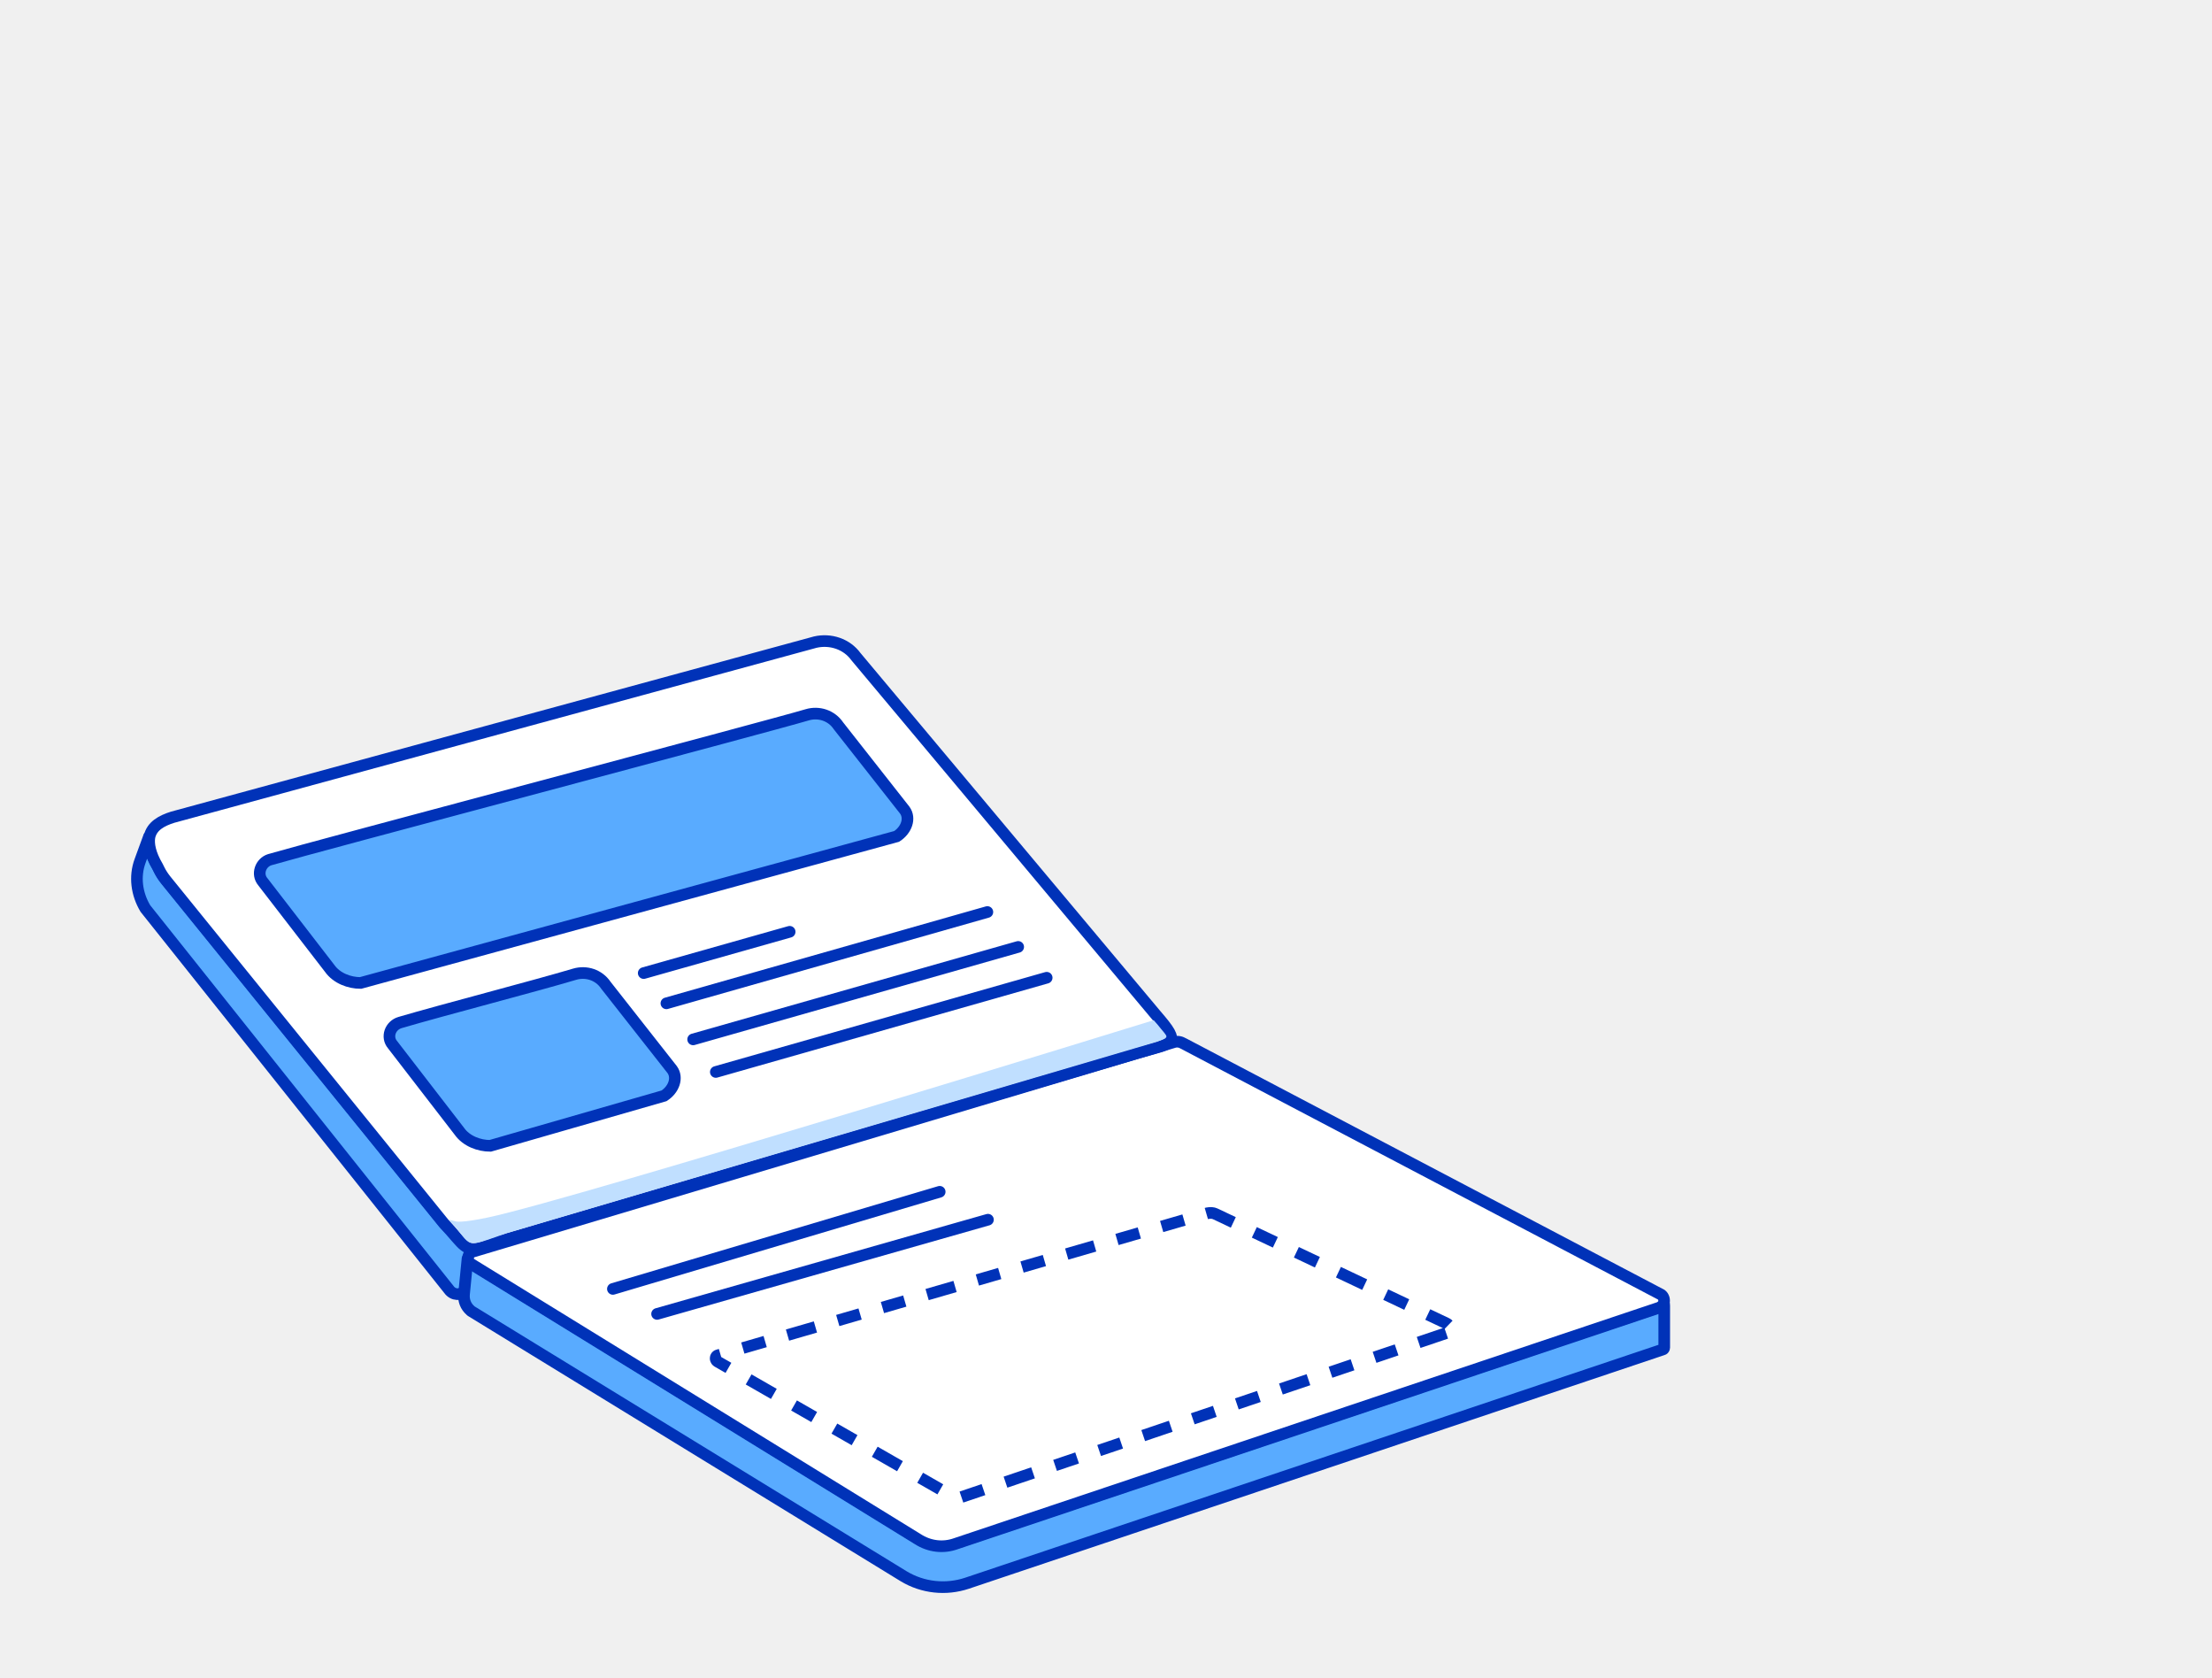
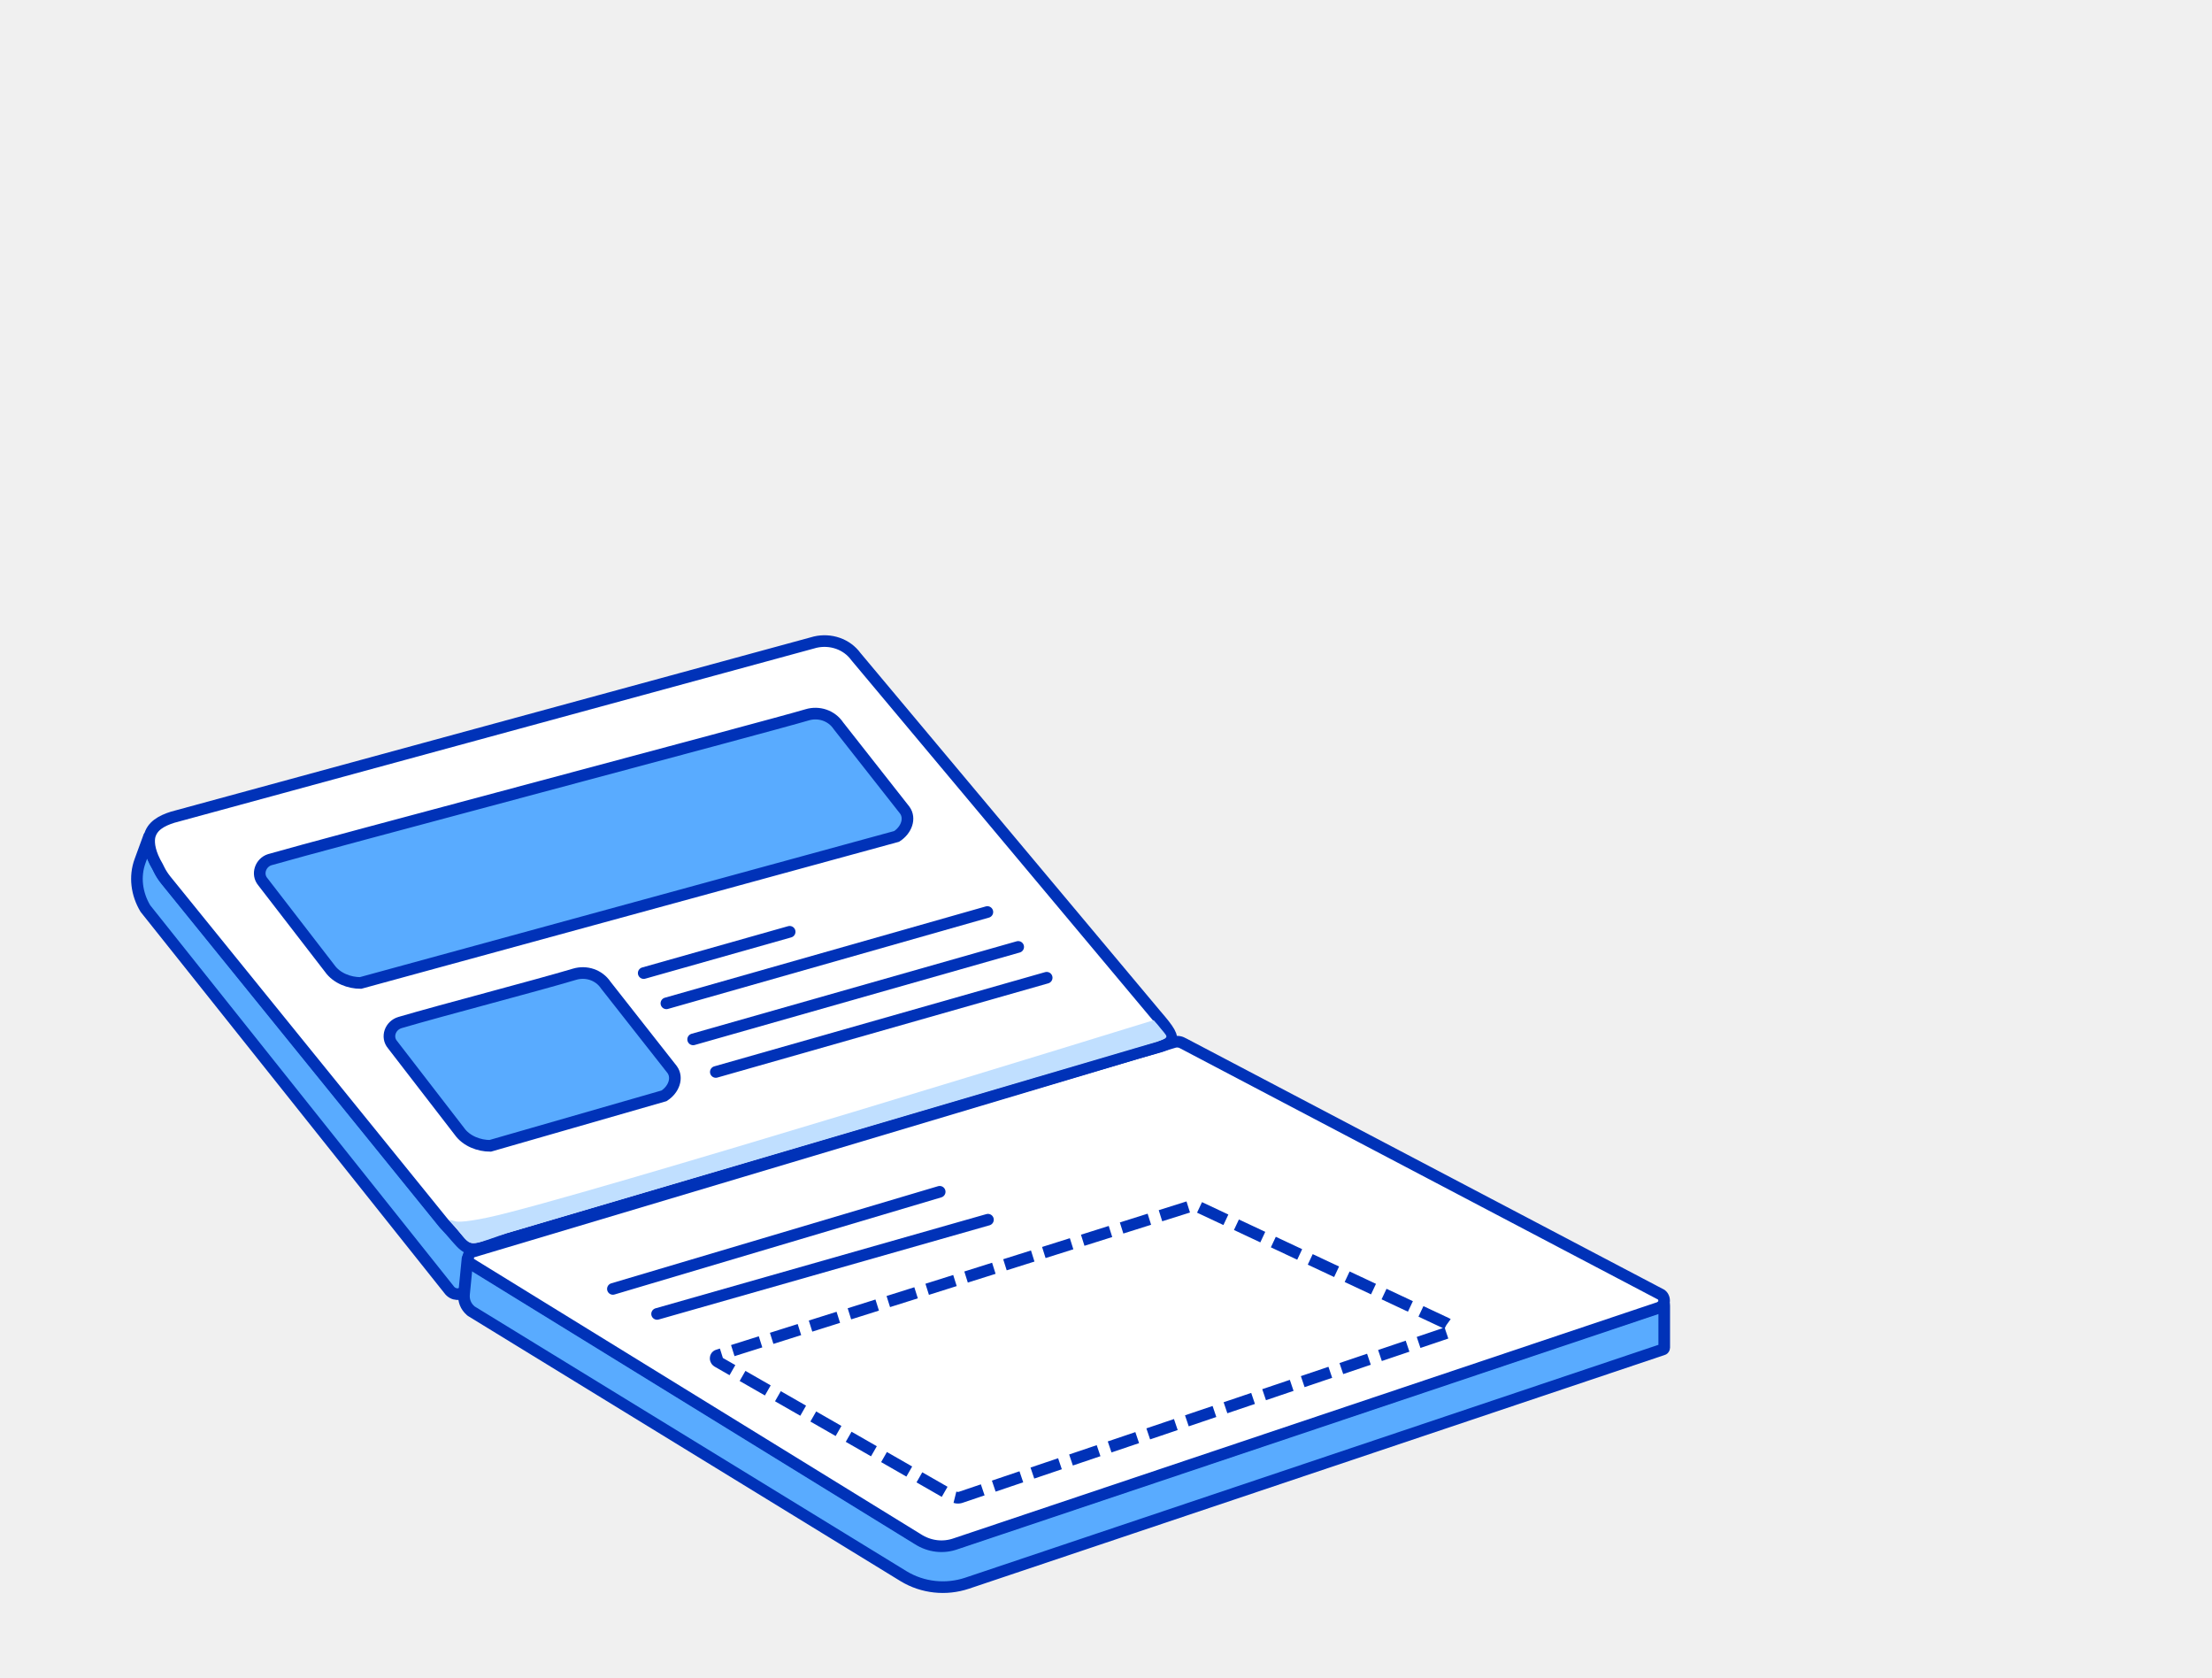
<svg xmlns="http://www.w3.org/2000/svg" version="1.1" id="Слой_1" x="0px" y="0px" viewBox="0 0 380.4 288.4" style="enable-background:new 0 0 380.4 288.4;" xml:space="preserve">
  <style type="text/css">
	.st0{fill:#59ABFF;stroke:#0032B8;stroke-width:2;stroke-miterlimit:10;}
	.st1{fill:#59ABFF;stroke:#0032B8;stroke-width:2;stroke-linejoin:round;stroke-miterlimit:10;}
	.st2{fill:#0099FF;stroke:#0032B8;stroke-width:2;stroke-miterlimit:10;}
	.st3{fill:#FFFFFF;stroke:#0032B8;stroke-width:2;stroke-miterlimit:10;}
- 	.st4{fill:#FFFFFF;stroke:#0032B8;stroke-width:2;stroke-miterlimit:10;stroke-dasharray:5,4,4,4,4,4;}
- 	.st5{fill:none;stroke:#0032B8;stroke-width:2;stroke-linecap:round;stroke-linejoin:round;stroke-miterlimit:10;}
- 	.st6{fill:#C0DFFF;}
- 	.st7{display:none;}
- 	.st8{display:inline;fill:#C0DFFF;}
- 	.st9{display:inline;}
- 	.st10{fill:#0387FF;}
- 	.st11{fill:#3FC6FF;stroke:#0032B8;stroke-width:2;stroke-miterlimit:10;}
- 	.st12{fill:#96E1FE;stroke:#0032B8;stroke-width:2;stroke-linecap:round;stroke-linejoin:round;stroke-miterlimit:10;}
- 	.st13{fill:#0362E1;stroke:#0032B8;stroke-width:2;stroke-linecap:round;stroke-linejoin:round;stroke-miterlimit:10;}
- 	.st14{fill:#139BFF;stroke:#0032B8;stroke-width:2;stroke-miterlimit:10;}
- 	.st15{fill:#60D7FF;}
- 	.st16{fill:#0387FF;stroke:#0032B8;stroke-width:2;stroke-miterlimit:10;}
- 	.st17{fill:none;stroke:#0032B8;stroke-width:2;stroke-linecap:round;stroke-miterlimit:10;}
+ 	.st4{fill:#FFFFFF;}
+ 	.st5{fill:none;stroke:#0032B8;stroke-width:2;stroke-linejoin:round;stroke-dasharray:5.008,2.003,5.008,2.003,5.008,2.003;}
+ 	.st6{fill:none;stroke:#0032B8;stroke-width:2;stroke-linecap:round;stroke-linejoin:round;stroke-miterlimit:10;}
+ 	.st7{fill:#C0DFFF;}
+ 	.st8{display:none;}
+ 	.st9{display:inline;fill:#C0DFFF;}
+ 	.st10{display:inline;}
+ 	.st11{fill:#0387FF;}
+ 	.st12{fill:#3FC6FF;stroke:#0032B8;stroke-width:2;stroke-miterlimit:10;}
+ 	.st13{fill:#96E1FE;stroke:#0032B8;stroke-width:2;stroke-linecap:round;stroke-linejoin:round;stroke-miterlimit:10;}
+ 	.st14{fill:#0362E1;stroke:#0032B8;stroke-width:2;stroke-linecap:round;stroke-linejoin:round;stroke-miterlimit:10;}
+ 	.st15{fill:#139BFF;stroke:#0032B8;stroke-width:2;stroke-miterlimit:10;}
+ 	.st16{fill:#60D7FF;}
+ 	.st17{fill:#0387FF;stroke:#0032B8;stroke-width:2;stroke-miterlimit:10;}
+ 	.st18{fill:none;stroke:#0032B8;stroke-width:2;stroke-linecap:round;stroke-miterlimit:10;}
</style>
  <g id="Doc">
    <g>
      <path class="st0" d="M85.3,214.1l-5.3,7.7c-0.7,1-2.1,0.9-2.8-0.1L25,156.2l0,0c-1.5-2.5-1.9-5.5-0.9-8.2l1.5-4.1c0,0,0,0,0.1-0.1    c-0.2,1.2,0.1,2.9,1.4,5.1l0.3,0.6c0.3,0.6,0.7,1.2,1.1,1.7l47.8,59c1.8,2.2,4.5,3.5,7.3,3.5c0.4,0,0.8,0,1.2-0.1L85.3,214.1z" />
      <path class="st1" d="M286.2,224.5v7.2c0,0.1-0.1,0.3-0.2,0.3l-119.7,40.2c-3.6,1.2-7.6,0.8-10.9-1.2L81,225.4c0,0,0,0-0.1-0.1    c-0.8-0.7-1.2-1.7-1.1-2.8l0.6-6.1c0.2-0.5,0.3,0.1,0.3,0c0,0.3-0.1,0.6,0.3,0.8l76.8,47.3c2,1.2,4.4,1.5,6.6,0.8l121-40.6    c0.3-0.1,0.6-0.4,0.7-0.7C286.2,224.2,286.2,224.3,286.2,224.5z" />
      <path class="st2" d="M160.2,253.8" />
      <path class="st3" d="M286.1,224.1c-0.1,0.3-0.4,0.5-0.7,0.7l-121,40.6c-2.2,0.8-4.6,0.5-6.6-0.8L81,217.3    c-0.3-0.2-0.5-0.5-0.5-0.9c0-0.5,0.2-1,0.8-1.2l120.5-36c0.6-0.2,1.2-0.1,1.7,0.2l82.2,43.2C286.1,222.9,286.3,223.5,286.1,224.1z    " />
-       <path class="st4" d="M248.7,229.2l-83.4,28.2c-0.5,0.2-1.1,0.1-1.6-0.2l-40.3-23.1c-0.5-0.3-0.4-1,0.1-1.1l84.1-24.4    c0.5-0.1,1-0.1,1.4,0.1l39.7,18.8C249.6,227.9,249.5,229,248.7,229.2z" />
+       <g>
+         <path class="st4" d="M248.7,229.2l-83.4,28.2c-0.5,0.2-1.1,0.1-1.6-0.2l-40.3-23.1c-0.5-0.3-0.4-1,0.1-1.1l81.2-25.6     c0.5-0.1,1-0.1,1.4,0.1l42.6,20C249.6,227.9,249.5,229,248.7,229.2z" />
+         <path class="st5" d="M248.7,229.2l-83.4,28.2c-0.5,0.2-1.1,0.1-1.6-0.2l-40.3-23.1c-0.5-0.3-0.4-1,0.1-1.1l81.2-25.6     c0.5-0.1,1-0.1,1.4,0.1l42.6,20C249.6,227.9,249.5,229,248.7,229.2z" />
+       </g>
      <path class="st3" d="M195.4,181.1L86.3,213.3c-0.5,0.1,0,0-1.5,0.5c-1.4,0.5-1,0.3-1.4,0.5c-3.5,1.2-3.5-0.2-7.1-4l-47.8-59    c-0.4-0.5-0.8-1.1-1.1-1.7l-0.3-0.6c-1.3-2.2-1.6-3.9-1.4-5.1c0.4-1.9,2.1-2.8,4-3.4l110.5-30.1c2.6-0.6,5.4,0.3,7,2.5l51.6,61.6    C203.3,179.7,201.9,179.2,195.4,181.1z" />
-       <line class="st5" x1="123.1" y1="184.3" x2="180" y2="168.1" />
-       <path class="st5" d="M156,200.5" />
-       <path class="st5" d="M99.4,217.3" />
-       <line class="st5" x1="105.4" y1="221.6" x2="161.6" y2="204.9" />
-       <line class="st5" x1="113" y1="225.9" x2="169.9" y2="209.7" />
-       <line class="st5" x1="119.2" y1="178.7" x2="175.1" y2="162.8" />
-       <line class="st5" x1="114.6" y1="172.5" x2="169.8" y2="156.8" />
-       <line class="st5" x1="110.7" y1="167.3" x2="135.8" y2="160.2" />
-       <path class="st5" d="M180.4,167.8" />
-       <path class="st5" d="M123.5,183.7" />
-       <path class="st5" d="M175.4,161.8" />
-       <path class="st5" d="M118.8,177.7" />
-       <path class="st5" d="M169.5,151.8" />
-       <path class="st5" d="M133.1,162" />
-       <path class="st5" d="M165.9,145.6" />
-       <path class="st5" d="M129.5,155.9" />
+       <line class="st6" x1="123.1" y1="184.3" x2="180" y2="168.1" />
+       <path class="st6" d="M156,200.5" />
+       <path class="st6" d="M99.4,217.3" />
+       <line class="st6" x1="105.4" y1="221.6" x2="161.6" y2="204.9" />
+       <line class="st6" x1="113" y1="225.9" x2="169.9" y2="209.7" />
+       <line class="st6" x1="119.2" y1="178.7" x2="175.1" y2="162.8" />
+       <line class="st6" x1="114.6" y1="172.5" x2="169.8" y2="156.8" />
+       <line class="st6" x1="110.7" y1="167.3" x2="135.8" y2="160.2" />
+       <path class="st6" d="M180.4,167.8" />
+       <path class="st6" d="M123.5,183.7" />
+       <path class="st6" d="M175.4,161.8" />
+       <path class="st6" d="M118.8,177.7" />
+       <path class="st6" d="M169.5,151.8" />
+       <path class="st6" d="M133.1,162" />
+       <path class="st6" d="M165.9,145.6" />
+       <path class="st6" d="M129.5,155.9" />
      <path class="st0" d="M68.8,175.8c7.5-2.2,23.3-6.3,30-8.3c2-0.6,4.2,0.1,5.4,1.9l11.4,14.5c1,1.4,0.3,3.4-1.4,4.5L84.3,197    c-1.9,0-4.1-0.8-5.3-2.5l-11.5-14.9C66.4,178.3,67.1,176.3,68.8,175.8z" />
      <path class="st0" d="M46.4,147.8c7.5-2.2,85.7-22.9,92.4-24.9c2-0.6,4.2,0.1,5.4,1.9l11.4,14.5c1,1.4,0.3,3.4-1.4,4.5L62,169    c-1.9,0-4.1-0.8-5.3-2.5l-11.5-14.9C44.1,150.3,44.8,148.3,46.4,147.8z" />
-       <path class="st6" d="M78.4,210c0,0,0.9,0.3,5.6-0.7c15-3.2,114.4-33.9,114.4-33.9l0.7,0.8c1.8,2.3,2.2,2-0.1,2.9L87.2,212    c-7.9,2.7-5.6,2.5-10-2.3L78.4,210z" />
+       <path class="st7" d="M78.4,210c0,0,0.9,0.3,5.6-0.7c15-3.2,114.4-33.9,114.4-33.9l0.7,0.8c1.8,2.3,2.2,2-0.1,2.9L87.2,212    c-7.9,2.7-5.6,2.5-10-2.3L78.4,210z" />
    </g>
  </g>
-   <g id="Слой_4" class="st7">
-     <polygon class="st8" points="234.6,228.8 165.6,249.9 140.4,234.7 204.8,214.7  " />
-     <g class="st9">
-       <path class="st10" d="M152.8,234.1l23.3,9.9l-1.9,0.6l-4.8-2l-2.4,0.7l3.9,2.3l-1.5,0.5l-18.7-11.3L152.8,234.1z M163.7,241.2    l1.6-0.5l-8.2-3.5L163.7,241.2z" />
-       <path class="st10" d="M170.9,239.2l7.8,3.9l-1.8,0.5l-21-10.6l2.9-0.9c0.6-0.2,1.3-0.3,2.1-0.2c0.7,0.1,1.8,0.4,3,0.8    c1.3,0.4,2.7,1,4.1,1.8c1,0.5,2,1.1,2.8,1.6c0.8,0.5,1.4,1,1.7,1.4c0.3,0.4,0.4,0.6,0.4,0.8c-0.1,0.2-0.4,0.3-0.9,0.5L170.9,239.2    z M167,237.3l1.1-0.3c0.4-0.1,0.4-0.4,0.1-0.7c-0.4-0.3-1-0.7-1.7-1.1c-0.9-0.4-1.6-0.7-2.3-0.9c-0.7-0.2-1.2-0.2-1.6-0.1    l-1.1,0.3L167,237.3z" />
-       <path class="st10" d="M177.6,237.2l7.8,3.9l-1.8,0.5l-21-10.6l2.9-0.9c0.6-0.2,1.3-0.3,2.1-0.2c0.7,0.1,1.8,0.4,3,0.8    c1.3,0.4,2.7,1,4.1,1.8c1,0.5,2,1.1,2.8,1.6c0.8,0.5,1.4,1,1.7,1.4c0.3,0.4,0.4,0.6,0.4,0.8c-0.1,0.2-0.4,0.3-0.9,0.5L177.6,237.2    z M173.7,235.3l1.1-0.3c0.4-0.1,0.4-0.4,0.1-0.7c-0.4-0.3-1-0.7-1.7-1.1c-0.9-0.4-1.6-0.7-2.3-0.9c-0.7-0.2-1.2-0.2-1.6-0.1    l-1.1,0.3L173.7,235.3z" />
-       <path class="st10" d="M183.7,234.8l8.3,4.2l-1.7,0.5l-21-10.6l3.2-1c0.6-0.2,1.3-0.2,2-0.1s1.8,0.4,3.1,0.8c1.3,0.5,2.6,1,3.9,1.7    c2.5,1.3,3.9,2.3,4.2,3.1l10.7,4.3l-1.9,0.6l-9.5-3.8L183.7,234.8z M174.7,230.3l5.4,2.7l1.1-0.3c0.3-0.1,0.5-0.2,0.5-0.3    c0-0.1-0.2-0.3-0.5-0.6c-0.4-0.3-0.8-0.6-1.5-0.9c-0.6-0.3-1.2-0.5-1.8-0.7c-0.6-0.2-1-0.3-1.3-0.3c-0.3,0-0.6,0-1,0.2    L174.7,230.3z" />
-       <path class="st10" d="M200.5,236.6c-1,0.3-2.8,0-5.5-0.9c-2.7-0.9-5.5-2.1-8.5-3.6c-3.1-1.5-5.4-2.9-6.9-4.1    c-1.5-1.2-1.7-2-0.7-2.3c1-0.3,2.9,0,5.6,0.9c2.7,0.9,5.5,2.1,8.3,3.6c3.1,1.5,5.4,2.9,6.9,4.1    C201.3,235.6,201.5,236.3,200.5,236.6z M182.9,227.7c-0.9,0.3,0.9,1.6,5.5,3.9c4.5,2.3,7.3,3.3,8.2,3c0.9-0.3-1-1.6-5.5-3.8    C186.5,228.5,183.8,227.5,182.9,227.7z" />
-       <path class="st10" d="M188.8,222.9l18.8,11.3l-1.9,0.6l-23.2-9.9l1.8-0.6l16.5,7.1l-13.5-8.1L188.8,222.9z" />
-       <path class="st10" d="M198.7,223.1l-3.5,1.1l4.3,2.2l2.8-0.9l4,2l-2.8,0.9l4.6,2.3l3.5-1.1l4.2,2.1l-5.3,1.6l-21-10.6l5.3-1.6    L198.7,223.1z" />
-       <path class="st10" d="M195.7,220.7l2.2-0.7c0.9-0.3,2-0.3,3.1-0.1c1.2,0.2,2.7,0.7,4.6,1.4c1.9,0.7,4.1,1.6,6.5,2.8    c3,1.5,5.2,2.9,6.6,4.1s1.5,2,0.5,2.3l-2.5,0.8L195.7,220.7z M201.3,222.1l13.2,6.7l0.7-0.2c0.6-0.2,0.4-0.7-0.6-1.5    c-1-0.8-2.5-1.6-4.3-2.5c-1.3-0.6-2.5-1.2-3.8-1.7c-1.3-0.5-2.2-0.8-2.9-0.9c-0.7-0.1-1.2-0.2-1.6,0L201.3,222.1z" />
+   <g id="Слой_4" class="st8">
+     <polygon class="st9" points="234.6,228.8 165.6,249.9 140.4,234.7 204.8,214.7  " />
+     <g class="st10">
+       <path class="st11" d="M152.8,234.1l23.3,9.9l-1.9,0.6l-4.8-2l-2.4,0.7l3.9,2.3l-1.5,0.5l-18.7-11.3L152.8,234.1z M163.7,241.2    l1.6-0.5l-8.2-3.5L163.7,241.2z" />
+       <path class="st11" d="M170.9,239.2l7.8,3.9l-1.8,0.5l-21-10.6l2.9-0.9c0.6-0.2,1.3-0.3,2.1-0.2c0.7,0.1,1.8,0.4,3,0.8    c1.3,0.4,2.7,1,4.1,1.8c1,0.5,2,1.1,2.8,1.6s1.4,1,1.7,1.4s0.4,0.6,0.4,0.8c-0.1,0.2-0.4,0.3-0.9,0.5L170.9,239.2z M167,237.3    l1.1-0.3c0.4-0.1,0.4-0.4,0.1-0.7c-0.4-0.3-1-0.7-1.7-1.1c-0.9-0.4-1.6-0.7-2.3-0.9s-1.2-0.2-1.6-0.1l-1.1,0.3L167,237.3z" />
+       <path class="st11" d="M177.6,237.2l7.8,3.9l-1.8,0.5l-21-10.6l2.9-0.9c0.6-0.2,1.3-0.3,2.1-0.2c0.7,0.1,1.8,0.4,3,0.8    c1.3,0.4,2.7,1,4.1,1.8c1,0.5,2,1.1,2.8,1.6s1.4,1,1.7,1.4s0.4,0.6,0.4,0.8c-0.1,0.2-0.4,0.3-0.9,0.5L177.6,237.2z M173.7,235.3    l1.1-0.3c0.4-0.1,0.4-0.4,0.1-0.7c-0.4-0.3-1-0.7-1.7-1.1c-0.9-0.4-1.6-0.7-2.3-0.9s-1.2-0.2-1.6-0.1l-1.1,0.3L173.7,235.3z" />
+       <path class="st11" d="M183.7,234.8l8.3,4.2l-1.7,0.5l-21-10.6l3.2-1c0.6-0.2,1.3-0.2,2-0.1s1.8,0.4,3.1,0.8c1.3,0.5,2.6,1,3.9,1.7    c2.5,1.3,3.9,2.3,4.2,3.1l10.7,4.3l-1.9,0.6l-9.5-3.8L183.7,234.8z M174.7,230.3l5.4,2.7l1.1-0.3c0.3-0.1,0.5-0.2,0.5-0.3    s-0.2-0.3-0.5-0.6c-0.4-0.3-0.8-0.6-1.5-0.9c-0.6-0.3-1.2-0.5-1.8-0.7s-1-0.3-1.3-0.3s-0.6,0-1,0.2L174.7,230.3z" />
+       <path class="st11" d="M200.5,236.6c-1,0.3-2.8,0-5.5-0.9s-5.5-2.1-8.5-3.6c-3.1-1.5-5.4-2.9-6.9-4.1c-1.5-1.2-1.7-2-0.7-2.3    s2.9,0,5.6,0.9c2.7,0.9,5.5,2.1,8.3,3.6c3.1,1.5,5.4,2.9,6.9,4.1C201.3,235.6,201.5,236.3,200.5,236.6z M182.9,227.7    c-0.9,0.3,0.9,1.6,5.5,3.9c4.5,2.3,7.3,3.3,8.2,3s-1-1.6-5.5-3.8C186.5,228.5,183.8,227.5,182.9,227.7z" />
+       <path class="st11" d="M188.8,222.9l18.8,11.3l-1.9,0.6l-23.2-9.9l1.8-0.6l16.5,7.1l-13.5-8.1L188.8,222.9z" />
+       <path class="st11" d="M198.7,223.1l-3.5,1.1l4.3,2.2l2.8-0.9l4,2l-2.8,0.9l4.6,2.3l3.5-1.1l4.2,2.1l-5.3,1.6l-21-10.6l5.3-1.6    L198.7,223.1z" />
+       <path class="st11" d="M195.7,220.7l2.2-0.7c0.9-0.3,2-0.3,3.1-0.1c1.2,0.2,2.7,0.7,4.6,1.4c1.9,0.7,4.1,1.6,6.5,2.8    c3,1.5,5.2,2.9,6.6,4.1s1.5,2,0.5,2.3l-2.5,0.8L195.7,220.7z M201.3,222.1l13.2,6.7l0.7-0.2c0.6-0.2,0.4-0.7-0.6-1.5    s-2.5-1.6-4.3-2.5c-1.3-0.6-2.5-1.2-3.8-1.7s-2.2-0.8-2.9-0.9c-0.7-0.1-1.2-0.2-1.6,0L201.3,222.1z" />
    </g>
  </g>
-   <g id="Moving_Parts" class="st7">
-     <g class="st9">
-       <path class="st11" d="M351.4,182.3l-34-16.3c-1.2-0.7-2.6-0.8-3.9-0.4L243.7,187c-1.9,0.7-3.9-0.7-3.9-2.7v-46l4.6-2V176    l63.4-19.9c2-0.6,3.3-2.4,3.3-4.5v-20l18.3-5.4v7.6c0,0.6-0.3,1.2-0.8,1.6c-1.1,0.8-2.9,3-2.9,8.7c0,6.4,3.2,10.3,4.4,11.5    c0.3,0.3,0.5,0.7,0.5,1.1v5.6c0,0.3,0.2,0.7,0.5,0.8l3.4,1.9c0.4,0.2,0.9-0.1,0.9-0.6v-6.1c0-0.3,0.2-0.6,0.5-0.6    c1.2-0.1,3.8-2.5,3.8-7.7c0-5.4-0.8-8.9-1.9-11.2c-1.2-2.4-2.4-6.4-2.4-9.1v-3.3L333,125l13.2-3.9l2.3,1.9l1.7,5.8v45.3l2.8,6.8    C353.5,181.9,352.4,182.9,351.4,182.3z" />
-       <path class="st12" d="M239.9,139.5v46c0,6.7,0.6,6.9,1.7,7.6l31.7,16.9v-51.9L239.9,139.5z M257.5,182.2c-0.2,0.1-0.4,0.4-0.4,0.7    v5.5c0,1-1.1,1.6-1.9,1l-2.1-1.4c-0.5-0.3-0.7-0.8-0.7-1.4v-5.3c0-0.5-0.2-0.9-0.5-1.2c-1.3-1.3-4.4-5.1-4.4-11.5    c0-6.3,2.3-8.3,3.3-8.9c0.2-0.1,0.4-0.4,0.4-0.7v-11.3l5.6,3.2c0.3,0.1,0.4,0.4,0.4,0.7v9.5c0,0.2,0.1,0.4,0.2,0.6    c0.9,0.9,4.1,4.6,4.1,12.6C261.4,179.5,258.6,181.6,257.5,182.2z" />
+   <g id="Moving_Parts" class="st8">
+     <g class="st10">
+       <path class="st12" d="M351.4,182.3l-34-16.3c-1.2-0.7-2.6-0.8-3.9-0.4L243.7,187c-1.9,0.7-3.9-0.7-3.9-2.7v-46l4.6-2V176    l63.4-19.9c2-0.6,3.3-2.4,3.3-4.5v-20l18.3-5.4v7.6c0,0.6-0.3,1.2-0.8,1.6c-1.1,0.8-2.9,3-2.9,8.7c0,6.4,3.2,10.3,4.4,11.5    c0.3,0.3,0.5,0.7,0.5,1.1v5.6c0,0.3,0.2,0.7,0.5,0.8l3.4,1.9c0.4,0.2,0.9-0.1,0.9-0.6v-6.1c0-0.3,0.2-0.6,0.5-0.6    c1.2-0.1,3.8-2.5,3.8-7.7c0-5.4-0.8-8.9-1.9-11.2c-1.2-2.4-2.4-6.4-2.4-9.1v-3.3L333,125l13.2-3.9l2.3,1.9l1.7,5.8v45.3l2.8,6.8    C353.5,181.9,352.4,182.9,351.4,182.3z" />
+       <path class="st13" d="M239.9,139.5v46c0,6.7,0.6,6.9,1.7,7.6l31.7,16.9v-51.9L239.9,139.5z M257.5,182.2c-0.2,0.1-0.4,0.4-0.4,0.7    v5.5c0,1-1.1,1.6-1.9,1l-2.1-1.4c-0.5-0.3-0.7-0.8-0.7-1.4v-5.3c0-0.5-0.2-0.9-0.5-1.2c-1.3-1.3-4.4-5.1-4.4-11.5    c0-6.3,2.3-8.3,3.3-8.9c0.2-0.1,0.4-0.4,0.4-0.7v-11.3l5.6,3.2c0.3,0.1,0.4,0.4,0.4,0.7v9.5c0,0.2,0.1,0.4,0.2,0.6    c0.9,0.9,4.1,4.6,4.1,12.6C261.4,179.5,258.6,181.6,257.5,182.2z" />
      <path class="st3" d="M273.6,111.8l-0.3,98.2c0,0,1.3,0.9,3,0.5c1.6-0.4,63.3-21.4,75.9-25.7c1.3-0.5,2.2-1.7,2.2-3.1V92.3    L273.6,111.8z M346.9,172.1c0,2.3-1.5,4.3-3.6,5.1l-53.1,18c-3.5,1.2-7.1-1.4-7.1-5.1v-36.5c0-2.4,1.5-4.4,3.8-5.1l56.7-17    c1.7-0.5,3.4,0.8,3.4,2.5L346.9,172.1L346.9,172.1z" />
-       <path class="st13" d="M283,129.5v9c0,0.6,0.4,1.1,0.9,0.9l62.3-18.3c0.4-0.2,0.6-0.6,0.6-1.2v-8.8c0-0.7-0.5-1.2-1-1.1l-62,17.8    C283.4,128.2,283,128.8,283,129.5z" />
+       <path class="st14" d="M283,129.5v9c0,0.6,0.4,1.1,0.9,0.9l62.3-18.3c0.4-0.2,0.6-0.6,0.6-1.2v-8.8c0-0.7-0.5-1.2-1-1.1l-62,17.8    C283.4,128.2,283,128.8,283,129.5z" />
    </g>
  </g>
-   <g id="Main_Parts" class="st7">
-     <g class="st9">
-       <path class="st14" d="M361,48.1c-0.1-1.1-0.7-2.1-1.5-2.9c-0.9-0.9-2.1-1.4-3.5-1.3c-6.5,0.2-18.8,1.9-35.5,6.3    C291,58,280.8,62.6,273.3,65.5c-1.9,0.7-3.1,3.4-3.1,5.4h-0.1c-0.2-2.1-1.4-7.5-7.5-12.9c-1.1-1-2.4-2-3.8-2.9    c-11.7-7.8-19-9.6-21.6-8.8c-1.7,0.5-3.4,1.4-4.4,3.6l0,0c0,0,2.8-11.3,15.3-15.7c12.6-4.4,22-6.6,35.7-10.1    c9.9-2.5,24.6-4.9,24.6-4.9s5.1-1.4,10.8,0.4c5.8,1.8,16.8,5.7,20.9,7.8c4.1,2,14.8,6.8,17.2,9.6C359.6,39.3,360.8,40.5,361,48.1z    " />
-       <path class="st15" d="M359.5,45.2c-0.9-0.9-2.1-1.4-3.5-1.3c-6.5,0.2-18.8,1.9-35.5,6.3C291,58,280.8,62.6,273.3,65.5    c-1.9,0.7-3.1,3.4-3.1,5.4v0.5l0,0c-0.1-1.7-1-7.6-7.5-13.4l0,0c0,0,4.6,2.2,14.2,0s28.1-8.1,38.7-10.7    c10.6-2.6,30.3-6.3,34.5-6.9c5.5-0.8,5.7-3.5,6.3-2.8c0.3,0.4,0.7,0.7,1,1c1.2,1.4,1.9,3.2,2,5.1v0.2L359.5,45.2z" />
-       <path class="st16" d="M270.3,71.8v85.3c0,3-1.5,2.1-1.5,2.1s-30.1-17-33.9-19.2c-2.8-1.7-2.7-6.3-2.7-6.3s-0.2-73-0.2-78.9    c0-2.2,0.4-3.8,0.9-5.1c1-2.1,2.7-3.1,4.4-3.6c2.7-0.8,10,1,21.6,8.8c1.4,1,2.7,2,3.8,2.9c6,5.4,7.2,10.8,7.5,12.9    c0,0.2,0,0.3,0,0.5C270.3,71.6,270.3,71.7,270.3,71.8z" />
-       <path class="st14" d="M361,51.2V132c0,3.8-1.3,3.7-1.3,3.7s-4.6,2.1-6.1,2.6s-1.1-2.6-1.1-2.6s0-30.1,0-33.7s-1.8-2.6-1.8-2.6    s-67.6,19.2-70.5,20.1c-2.9,0.9-2.6,3.4-2.6,3.4s0,28.6,0,31.5s-1.7,3.3-1.7,3.3l-5.6,1.7c-0.5,0.2,0,0,0-0.5v-88    c0-2,1.2-4.7,3.1-5.4c7.5-2.9,17.7-7.6,47.2-15.3c16.7-4.4,29-6.1,35.5-6.3c1.4-0.1,2.6,0.5,3.5,1.3c0.8,0.8,1.3,1.8,1.5,2.9    C361,49.1,361,50.1,361,51.2z" />
+   <g id="Main_Parts" class="st8">
+     <g class="st10">
+       <path class="st15" d="M361,48.1c-0.1-1.1-0.7-2.1-1.5-2.9c-0.9-0.9-2.1-1.4-3.5-1.3c-6.5,0.2-18.8,1.9-35.5,6.3    C291,58,280.8,62.6,273.3,65.5c-1.9,0.7-3.1,3.4-3.1,5.4h-0.1c-0.2-2.1-1.4-7.5-7.5-12.9c-1.1-1-2.4-2-3.8-2.9    c-11.7-7.8-19-9.6-21.6-8.8c-1.7,0.5-3.4,1.4-4.4,3.6l0,0c0,0,2.8-11.3,15.3-15.7c12.6-4.4,22-6.6,35.7-10.1    c9.9-2.5,24.6-4.9,24.6-4.9s5.1-1.4,10.8,0.4c5.8,1.8,16.8,5.7,20.9,7.8c4.1,2,14.8,6.8,17.2,9.6C359.6,39.3,360.8,40.5,361,48.1z    " />
+       <path class="st16" d="M359.5,45.2c-0.9-0.9-2.1-1.4-3.5-1.3c-6.5,0.2-18.8,1.9-35.5,6.3C291,58,280.8,62.6,273.3,65.5    c-1.9,0.7-3.1,3.4-3.1,5.4v0.5l0,0c-0.1-1.7-1-7.6-7.5-13.4l0,0c0,0,4.6,2.2,14.2,0s28.1-8.1,38.7-10.7    c10.6-2.6,30.3-6.3,34.5-6.9c5.5-0.8,5.7-3.5,6.3-2.8c0.3,0.4,0.7,0.7,1,1c1.2,1.4,1.9,3.2,2,5.1v0.2L359.5,45.2z" />
+       <path class="st17" d="M270.3,71.8v85.3c0,3-1.5,2.1-1.5,2.1s-30.1-17-33.9-19.2c-2.8-1.7-2.7-6.3-2.7-6.3s-0.2-73-0.2-78.9    c0-2.2,0.4-3.8,0.9-5.1c1-2.1,2.7-3.1,4.4-3.6c2.7-0.8,10,1,21.6,8.8c1.4,1,2.7,2,3.8,2.9c6,5.4,7.2,10.8,7.5,12.9    c0,0.2,0,0.3,0,0.5C270.3,71.6,270.3,71.7,270.3,71.8z" />
+       <path class="st15" d="M361,51.2V132c0,3.8-1.3,3.7-1.3,3.7s-4.6,2.1-6.1,2.6s-1.1-2.6-1.1-2.6s0-30.1,0-33.7s-1.8-2.6-1.8-2.6    s-67.6,19.2-70.5,20.1c-2.9,0.9-2.6,3.4-2.6,3.4s0,28.6,0,31.5s-1.7,3.3-1.7,3.3l-5.6,1.7c-0.5,0.2,0,0,0-0.5v-88    c0-2,1.2-4.7,3.1-5.4c7.5-2.9,17.7-7.6,47.2-15.3c16.7-4.4,29-6.1,35.5-6.3c1.4-0.1,2.6,0.5,3.5,1.3c0.8,0.8,1.3,1.8,1.5,2.9    C361,49.1,361,50.1,361,51.2z" />
      <path class="st3" d="M249.1,33.9c-0.6,0.2-0.6,1,0.1,1.1c3.7,0.7,13.2,4.8,18.7,7.7c6.4,3.4,10,5,11.5,6.1    c0.4,0.3,1.2,0.3,1.2,0.3c10.2-3.2,20.1-5.8,31.9-8.4c8.5-1.9,16.8-3.5,24.6-4.8c0.2-0.1,0.6-0.2,0.8-0.5c0.1-0.2,0.2-0.4,0.2-0.7    c0-1.8-13.4-7.1-18.4-8.9c-4.8-1.8-14-4.1-17.7-4.6c-1.1-0.1-3.5,0.2-4.6,0.4c-3.3,0.5-6.3,1.5-16.1,3.8    C271.2,27.7,254.4,32.5,249.1,33.9z" />
-       <line class="st17" x1="238.3" y1="67" x2="259" y2="76.7" />
-       <line class="st17" x1="238.3" y1="75.4" x2="259" y2="85.1" />
-       <path class="st13" d="M241.2,134l17.4,9c0.9,0.4,1.6-0.3,1.6-1.3c0-4.7-3.3-14.3-9.2-17.4c-6.6-3.4-10.4,4.3-10.3,8.4    C240.7,133.2,240.7,133.7,241.2,134z" />
+       <line class="st18" x1="238.3" y1="67" x2="259" y2="76.7" />
+       <line class="st18" x1="238.3" y1="75.4" x2="259" y2="85.1" />
+       <path class="st14" d="M241.2,134l17.4,9c0.9,0.4,1.6-0.3,1.6-1.3c0-4.7-3.3-14.3-9.2-17.4c-6.6-3.4-10.4,4.3-10.3,8.4    C240.7,133.2,240.7,133.7,241.2,134z" />
    </g>
  </g>
</svg>
